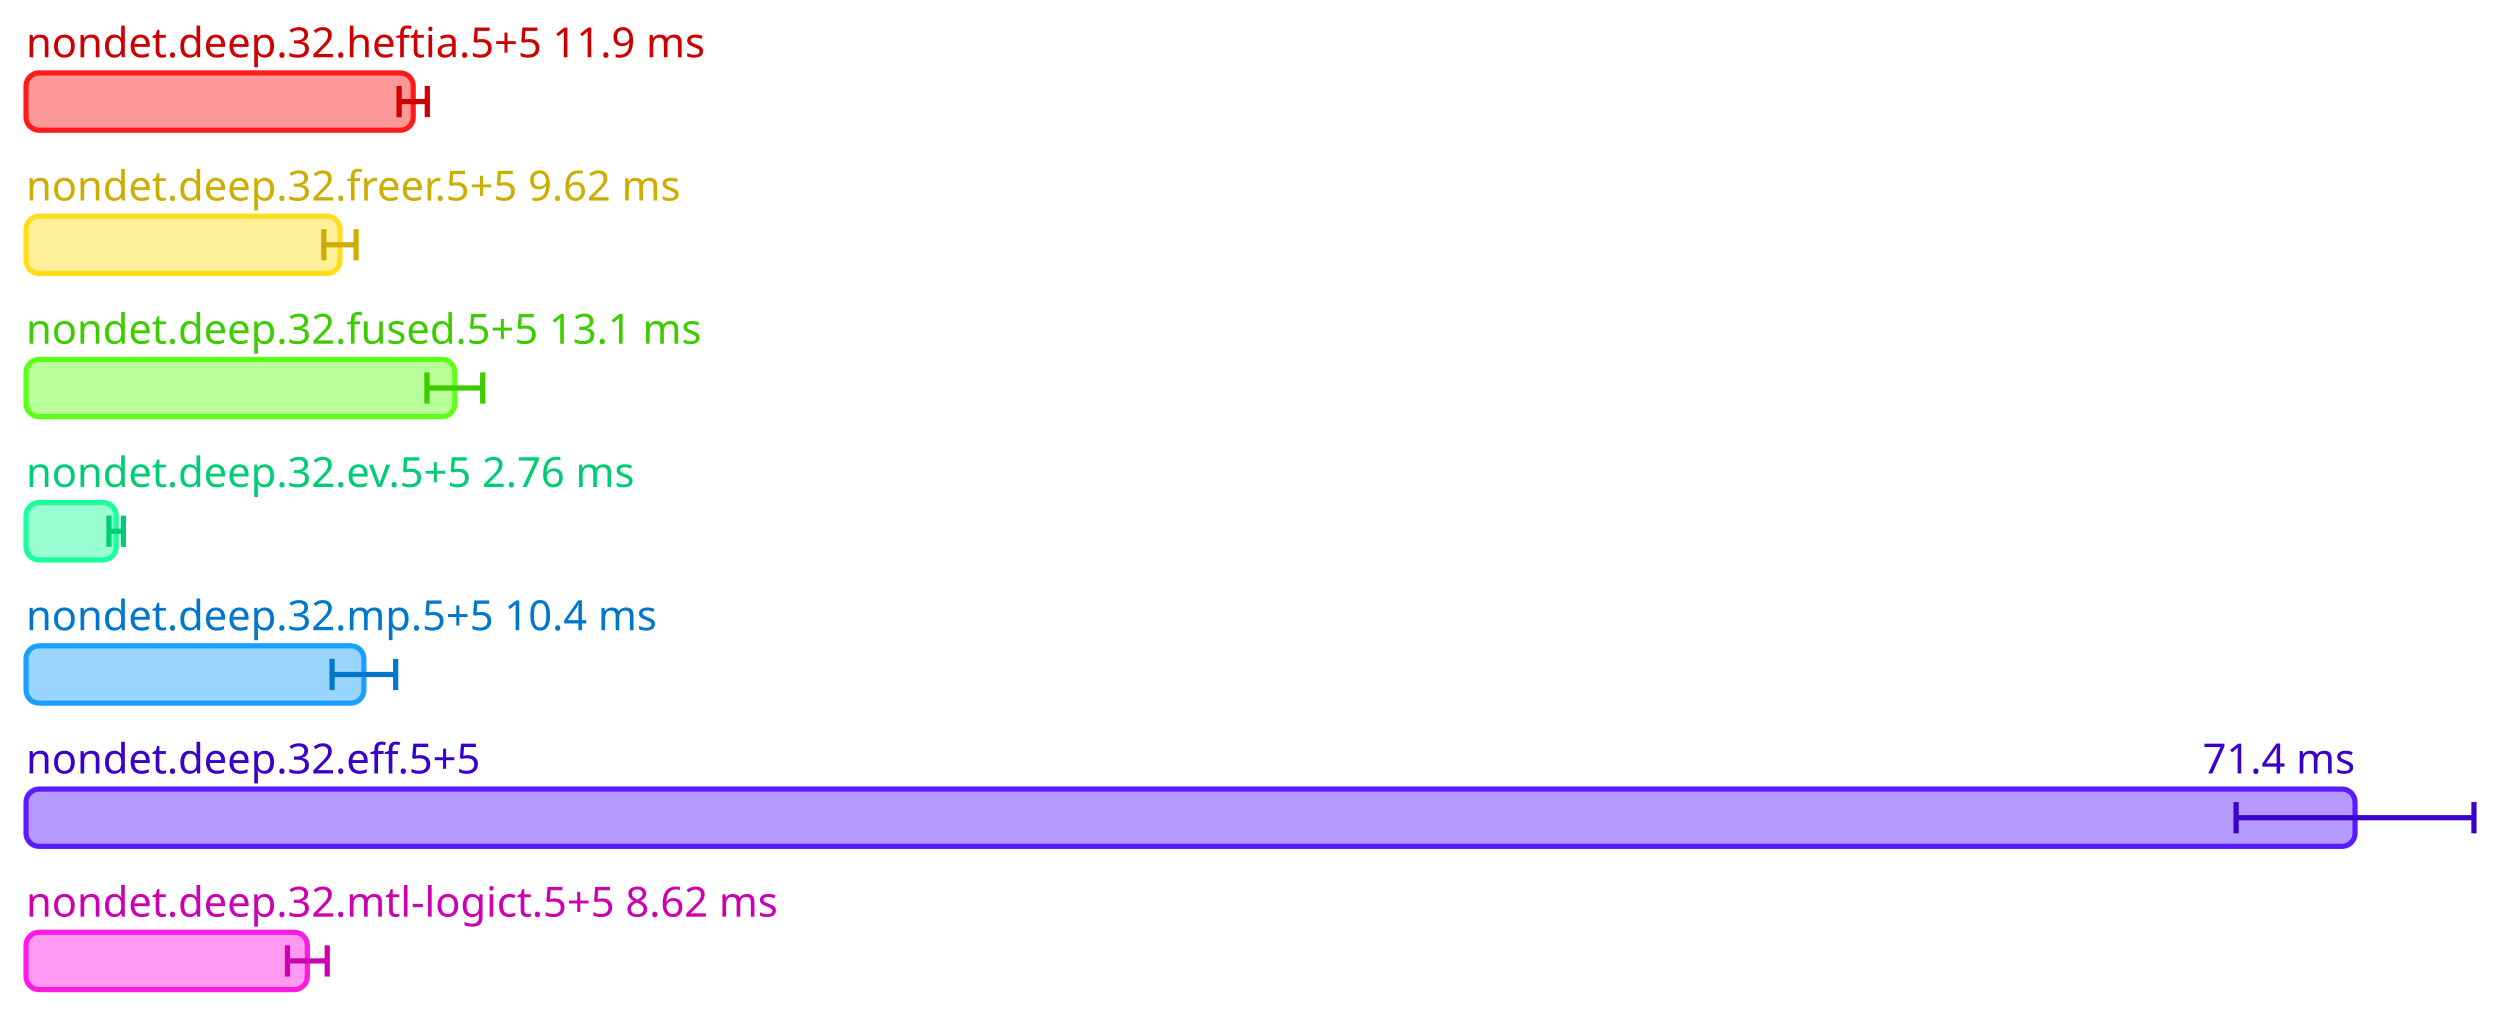
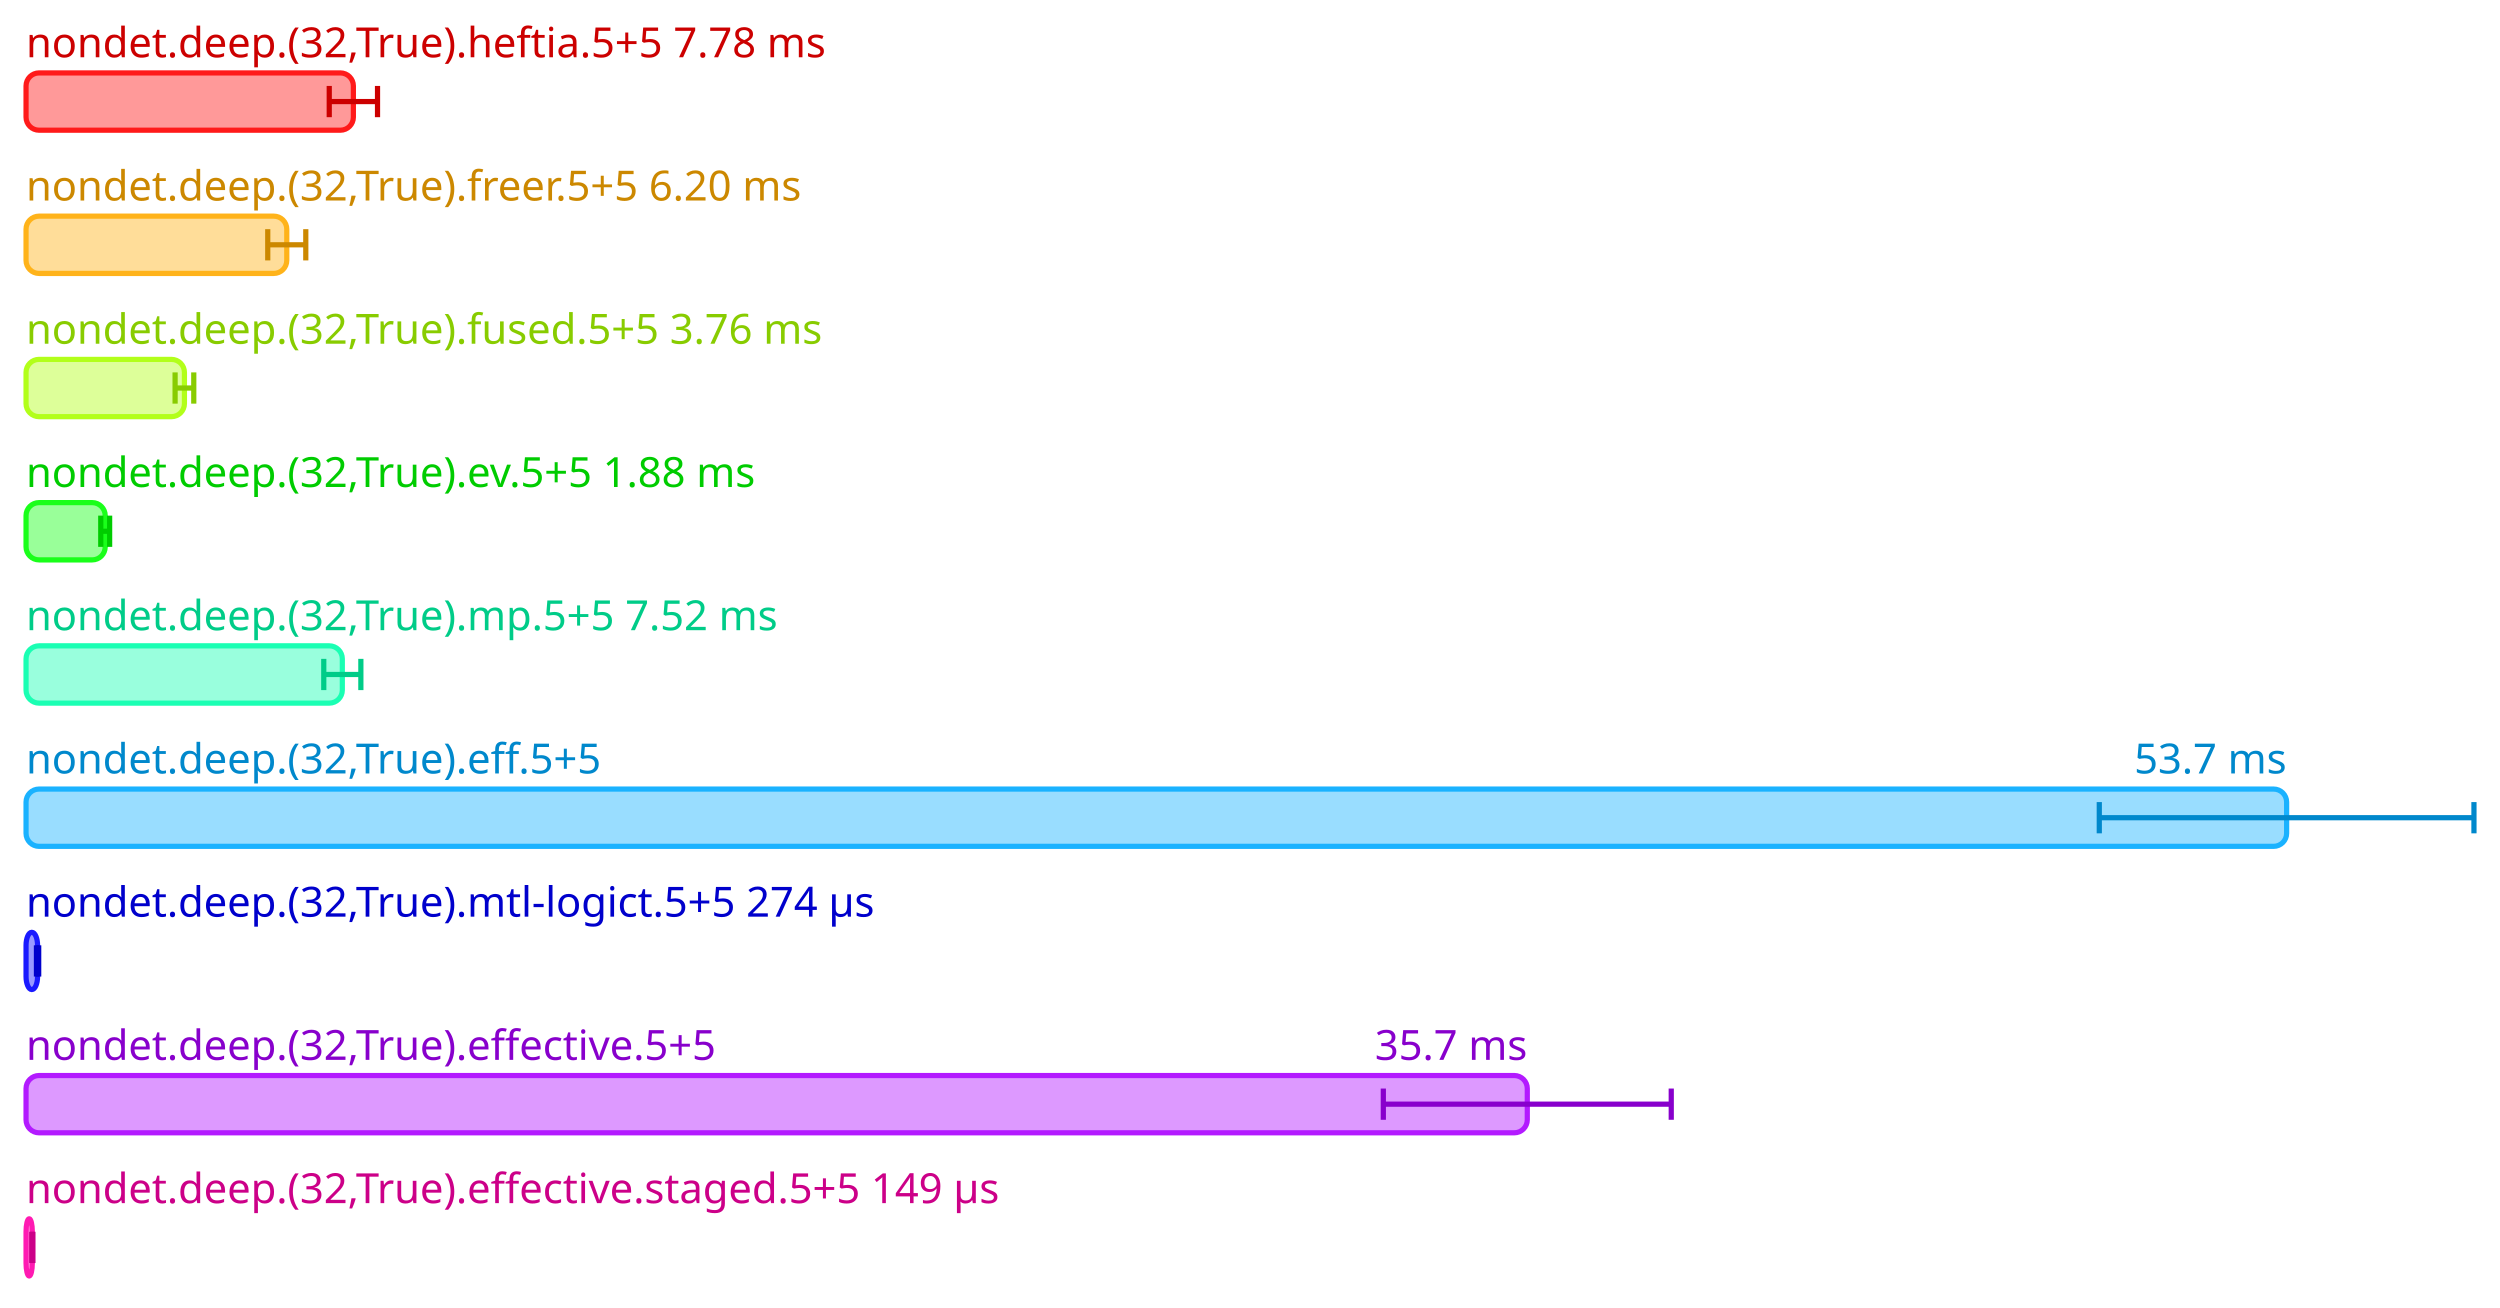
- <svg xmlns="http://www.w3.org/2000/svg" height="392" width="960.0" font-size="16" font-family="sans-serif" stroke-width="2">
+ <svg xmlns="http://www.w3.org/2000/svg" height="502" width="960.0" font-size="16" font-family="sans-serif" stroke-width="2">
  <g transform="translate(10.0 0)">
-     <text fill="hsl(0, 100%, 40%)" y="22">nondet.deep.32.heftia.5+5 11.9 ms</text>
+     <text fill="hsl(0, 100%, 40%)" y="22">nondet.deep.(32,True).heftia.5+5 7.78 ms</text>
    <g>
-       <rect y="28" rx="5" height="22" width="148.673" fill="hsl(0, 100%, 80%)" stroke="hsl(0, 100%, 55%)" />
+       <rect y="28" rx="5" height="22" width="125.698" fill="hsl(0, 100%, 80%)" stroke="hsl(0, 100%, 55%)" />
      <g stroke="hsl(0, 100%, 40%)">
-         <line x1="143.256" x2="154.091" y1="39" y2="39" />
-         <line x1="143.256" x2="143.256" y1="33" y2="45" />
-         <line x1="154.091" x2="154.091" y1="33" y2="45" />
+         <line x1="116.429" x2="134.967" y1="39" y2="39" />
+         <line x1="116.429" x2="116.429" y1="33" y2="45" />
+         <line x1="134.967" x2="134.967" y1="33" y2="45" />
      </g>
    </g>
-     <text fill="hsl(51, 100%, 40%)" y="77">nondet.deep.32.freer.5+5 9.62 ms</text>
+     <text fill="hsl(40, 100%, 40%)" y="77">nondet.deep.(32,True).freer.5+5 6.20 ms</text>
    <g>
-       <rect y="83" rx="5" height="22" width="120.555" fill="hsl(51, 100%, 80%)" stroke="hsl(51, 100%, 55%)" />
-       <g stroke="hsl(51, 100%, 40%)">
-         <line x1="114.369" x2="126.742" y1="94" y2="94" />
-         <line x1="114.369" x2="114.369" y1="88" y2="100" />
-         <line x1="126.742" x2="126.742" y1="88" y2="100" />
+       <rect y="83" rx="5" height="22" width="100.119" fill="hsl(40, 100%, 80%)" stroke="hsl(40, 100%, 55%)" />
+       <g stroke="hsl(40, 100%, 40%)">
+         <line x1="92.816" x2="107.422" y1="94" y2="94" />
+         <line x1="92.816" x2="92.816" y1="88" y2="100" />
+         <line x1="107.422" x2="107.422" y1="88" y2="100" />
      </g>
    </g>
-     <text fill="hsl(102, 100%, 40%)" y="132">nondet.deep.32.fused.5+5 13.1 ms</text>
+     <text fill="hsl(80, 100%, 40%)" y="132">nondet.deep.(32,True).fused.5+5 3.76 ms</text>
    <g>
-       <rect y="138" rx="5" height="22" width="164.651" fill="hsl(102, 100%, 80%)" stroke="hsl(102, 100%, 55%)" />
-       <g stroke="hsl(102, 100%, 40%)">
-         <line x1="153.952" x2="175.35" y1="149" y2="149" />
-         <line x1="153.952" x2="153.952" y1="143" y2="155" />
-         <line x1="175.35" x2="175.35" y1="143" y2="155" />
+       <rect y="138" rx="5" height="22" width="60.821" fill="hsl(80, 100%, 80%)" stroke="hsl(80, 100%, 55%)" />
+       <g stroke="hsl(80, 100%, 40%)">
+         <line x1="57.235" x2="64.408" y1="149" y2="149" />
+         <line x1="57.235" x2="57.235" y1="143" y2="155" />
+         <line x1="64.408" x2="64.408" y1="143" y2="155" />
      </g>
    </g>
-     <text fill="hsl(154, 100%, 40%)" y="187">nondet.deep.32.ev.5+5 2.76 ms</text>
+     <text fill="hsl(120, 100%, 40%)" y="187">nondet.deep.(32,True).ev.5+5 1.88 ms</text>
    <g>
-       <rect y="193" rx="5" height="22" width="34.619" fill="hsl(154, 100%, 80%)" stroke="hsl(154, 100%, 55%)" />
-       <g stroke="hsl(154, 100%, 40%)">
-         <line x1="31.843" x2="37.394" y1="204" y2="204" />
-         <line x1="31.843" x2="31.843" y1="198" y2="210" />
-         <line x1="37.394" x2="37.394" y1="198" y2="210" />
+       <rect y="193" rx="5" height="22" width="30.396" fill="hsl(120, 100%, 80%)" stroke="hsl(120, 100%, 55%)" />
+       <g stroke="hsl(120, 100%, 40%)">
+         <line x1="28.694" x2="32.099" y1="204" y2="204" />
+         <line x1="28.694" x2="28.694" y1="198" y2="210" />
+         <line x1="32.099" x2="32.099" y1="198" y2="210" />
      </g>
    </g>
-     <text fill="hsl(205, 100%, 40%)" y="242">nondet.deep.32.mp.5+5 10.4 ms</text>
+     <text fill="hsl(160, 100%, 40%)" y="242">nondet.deep.(32,True).mp.5+5 7.52 ms</text>
    <g>
-       <rect y="248" rx="5" height="22" width="129.727" fill="hsl(205, 100%, 80%)" stroke="hsl(205, 100%, 55%)" />
-       <g stroke="hsl(205, 100%, 40%)">
-         <line x1="117.522" x2="141.933" y1="259" y2="259" />
-         <line x1="117.522" x2="117.522" y1="253" y2="265" />
-         <line x1="141.933" x2="141.933" y1="253" y2="265" />
+       <rect y="248" rx="5" height="22" width="121.449" fill="hsl(160, 100%, 80%)" stroke="hsl(160, 100%, 55%)" />
+       <g stroke="hsl(160, 100%, 40%)">
+         <line x1="114.327" x2="128.57" y1="259" y2="259" />
+         <line x1="114.327" x2="114.327" y1="253" y2="265" />
+         <line x1="128.57" x2="128.57" y1="253" y2="265" />
      </g>
    </g>
-     <g fill="hsl(257, 100%, 40%)">
-       <text y="297">nondet.deep.32.eff.5+5</text>
-       <text y="297" x="894.335" text-anchor="end">71.4 ms</text>
+     <g fill="hsl(200, 100%, 40%)">
+       <text y="297">nondet.deep.(32,True).eff.5+5</text>
+       <text y="297" x="868.062" text-anchor="end">53.7 ms</text>
    </g>
    <g>
-       <rect y="303" rx="5" height="22" width="894.335" fill="hsl(257, 100%, 80%)" stroke="hsl(257, 100%, 55%)" />
-       <g stroke="hsl(257, 100%, 40%)">
-         <line x1="848.67" x2="940.0" y1="314" y2="314" />
-         <line x1="848.67" x2="848.67" y1="308" y2="320" />
+       <rect y="303" rx="5" height="22" width="868.062" fill="hsl(200, 100%, 80%)" stroke="hsl(200, 100%, 55%)" />
+       <g stroke="hsl(200, 100%, 40%)">
+         <line x1="796.124" x2="940.0" y1="314" y2="314" />
+         <line x1="796.124" x2="796.124" y1="308" y2="320" />
        <line x1="940.0" x2="940.0" y1="308" y2="320" />
      </g>
    </g>
-     <text fill="hsl(308, 100%, 40%)" y="352">nondet.deep.32.mtl-logict.5+5 8.62 ms</text>
+     <text fill="hsl(240, 100%, 40%)" y="352">nondet.deep.(32,True).mtl-logict.5+5 274  μs</text>
    <g>
-       <rect y="358" rx="5" height="22" width="108.024" fill="hsl(308, 100%, 80%)" stroke="hsl(308, 100%, 55%)" />
-       <g stroke="hsl(308, 100%, 40%)">
-         <line x1="100.39" x2="115.657" y1="369" y2="369" />
-         <line x1="100.39" x2="100.39" y1="363" y2="375" />
-         <line x1="115.657" x2="115.657" y1="363" y2="375" />
+       <rect y="358" rx="5" height="22" width="4.426" fill="hsl(240, 100%, 80%)" stroke="hsl(240, 100%, 55%)" />
+       <g stroke="hsl(240, 100%, 40%)">
+         <line x1="3.996" x2="4.857" y1="369" y2="369" />
+         <line x1="3.996" x2="3.996" y1="363" y2="375" />
+         <line x1="4.857" x2="4.857" y1="363" y2="375" />
+       </g>
+     </g>
+     <g fill="hsl(280, 100%, 40%)">
+       <text y="407">nondet.deep.(32,True).effective.5+5</text>
+       <text y="407" x="576.477" text-anchor="end">35.7 ms</text>
+     </g>
+     <g>
+       <rect y="413" rx="5" height="22" width="576.477" fill="hsl(280, 100%, 80%)" stroke="hsl(280, 100%, 55%)" />
+       <g stroke="hsl(280, 100%, 40%)">
+         <line x1="521.195" x2="631.759" y1="424" y2="424" />
+         <line x1="521.195" x2="521.195" y1="418" y2="430" />
+         <line x1="631.759" x2="631.759" y1="418" y2="430" />
+       </g>
+     </g>
+     <text fill="hsl(320, 100%, 40%)" y="462">nondet.deep.(32,True).effective.staged.5+5 149  μs</text>
+     <g>
+       <rect y="468" rx="5" height="22" width="2.413" fill="hsl(320, 100%, 80%)" stroke="hsl(320, 100%, 55%)" />
+       <g stroke="hsl(320, 100%, 40%)">
+         <line x1="2.189" x2="2.637" y1="479" y2="479" />
+         <line x1="2.189" x2="2.189" y1="473" y2="485" />
+         <line x1="2.637" x2="2.637" y1="473" y2="485" />
      </g>
    </g>
  </g>
</svg>
